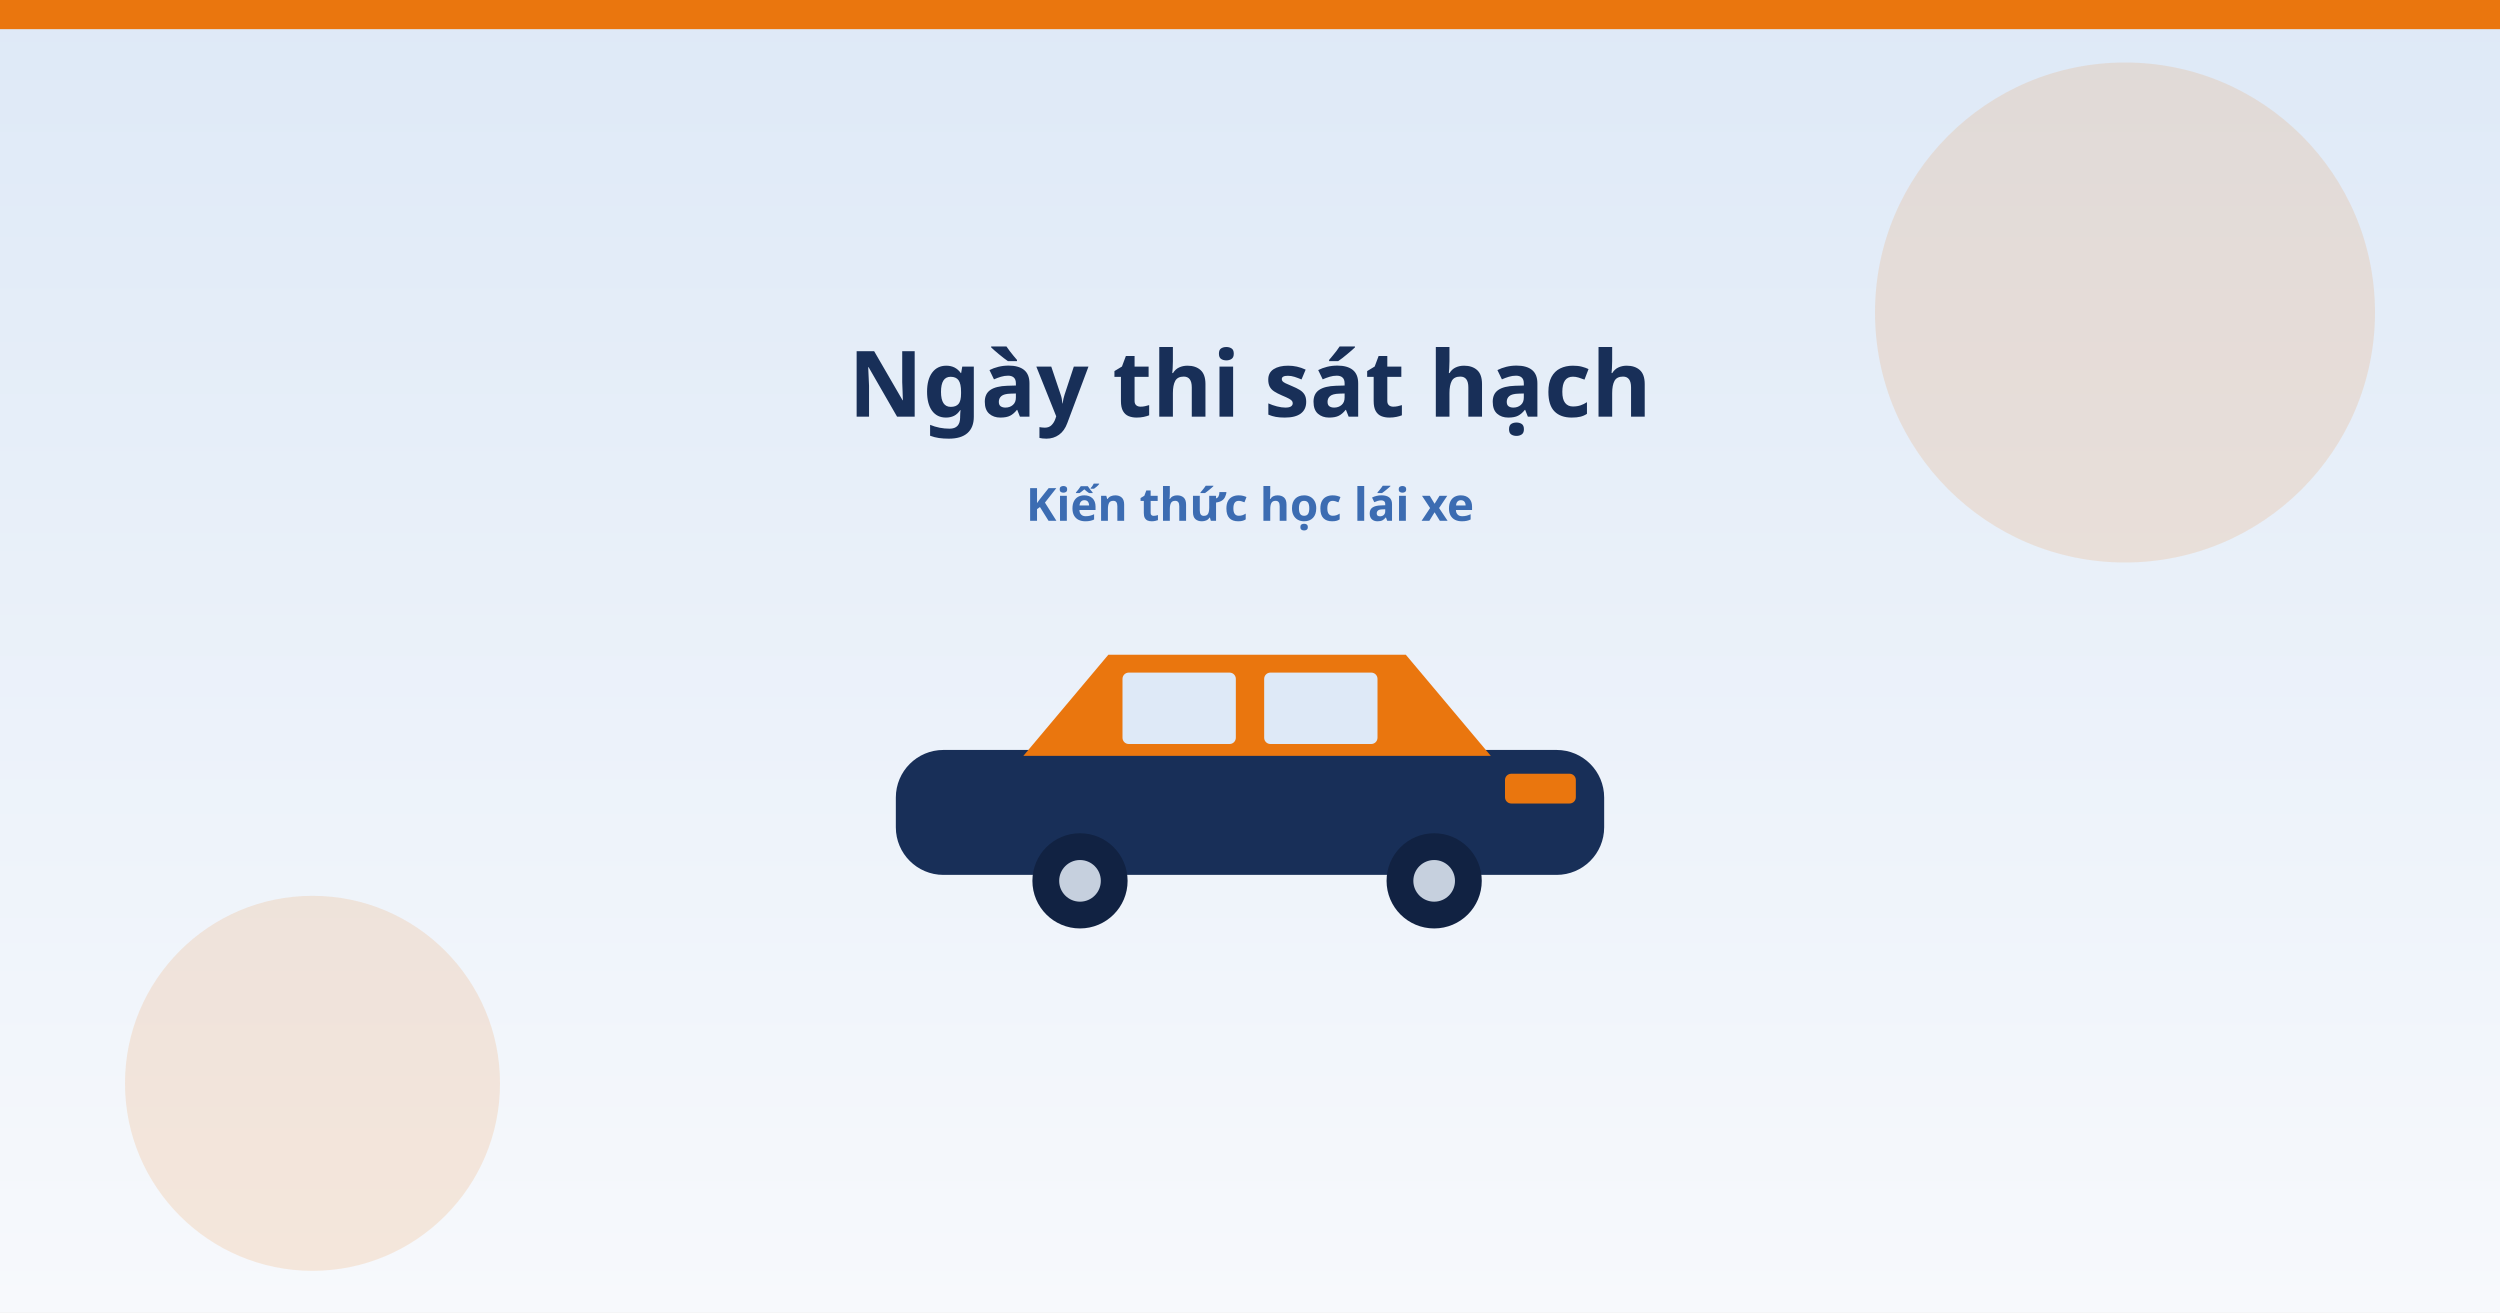
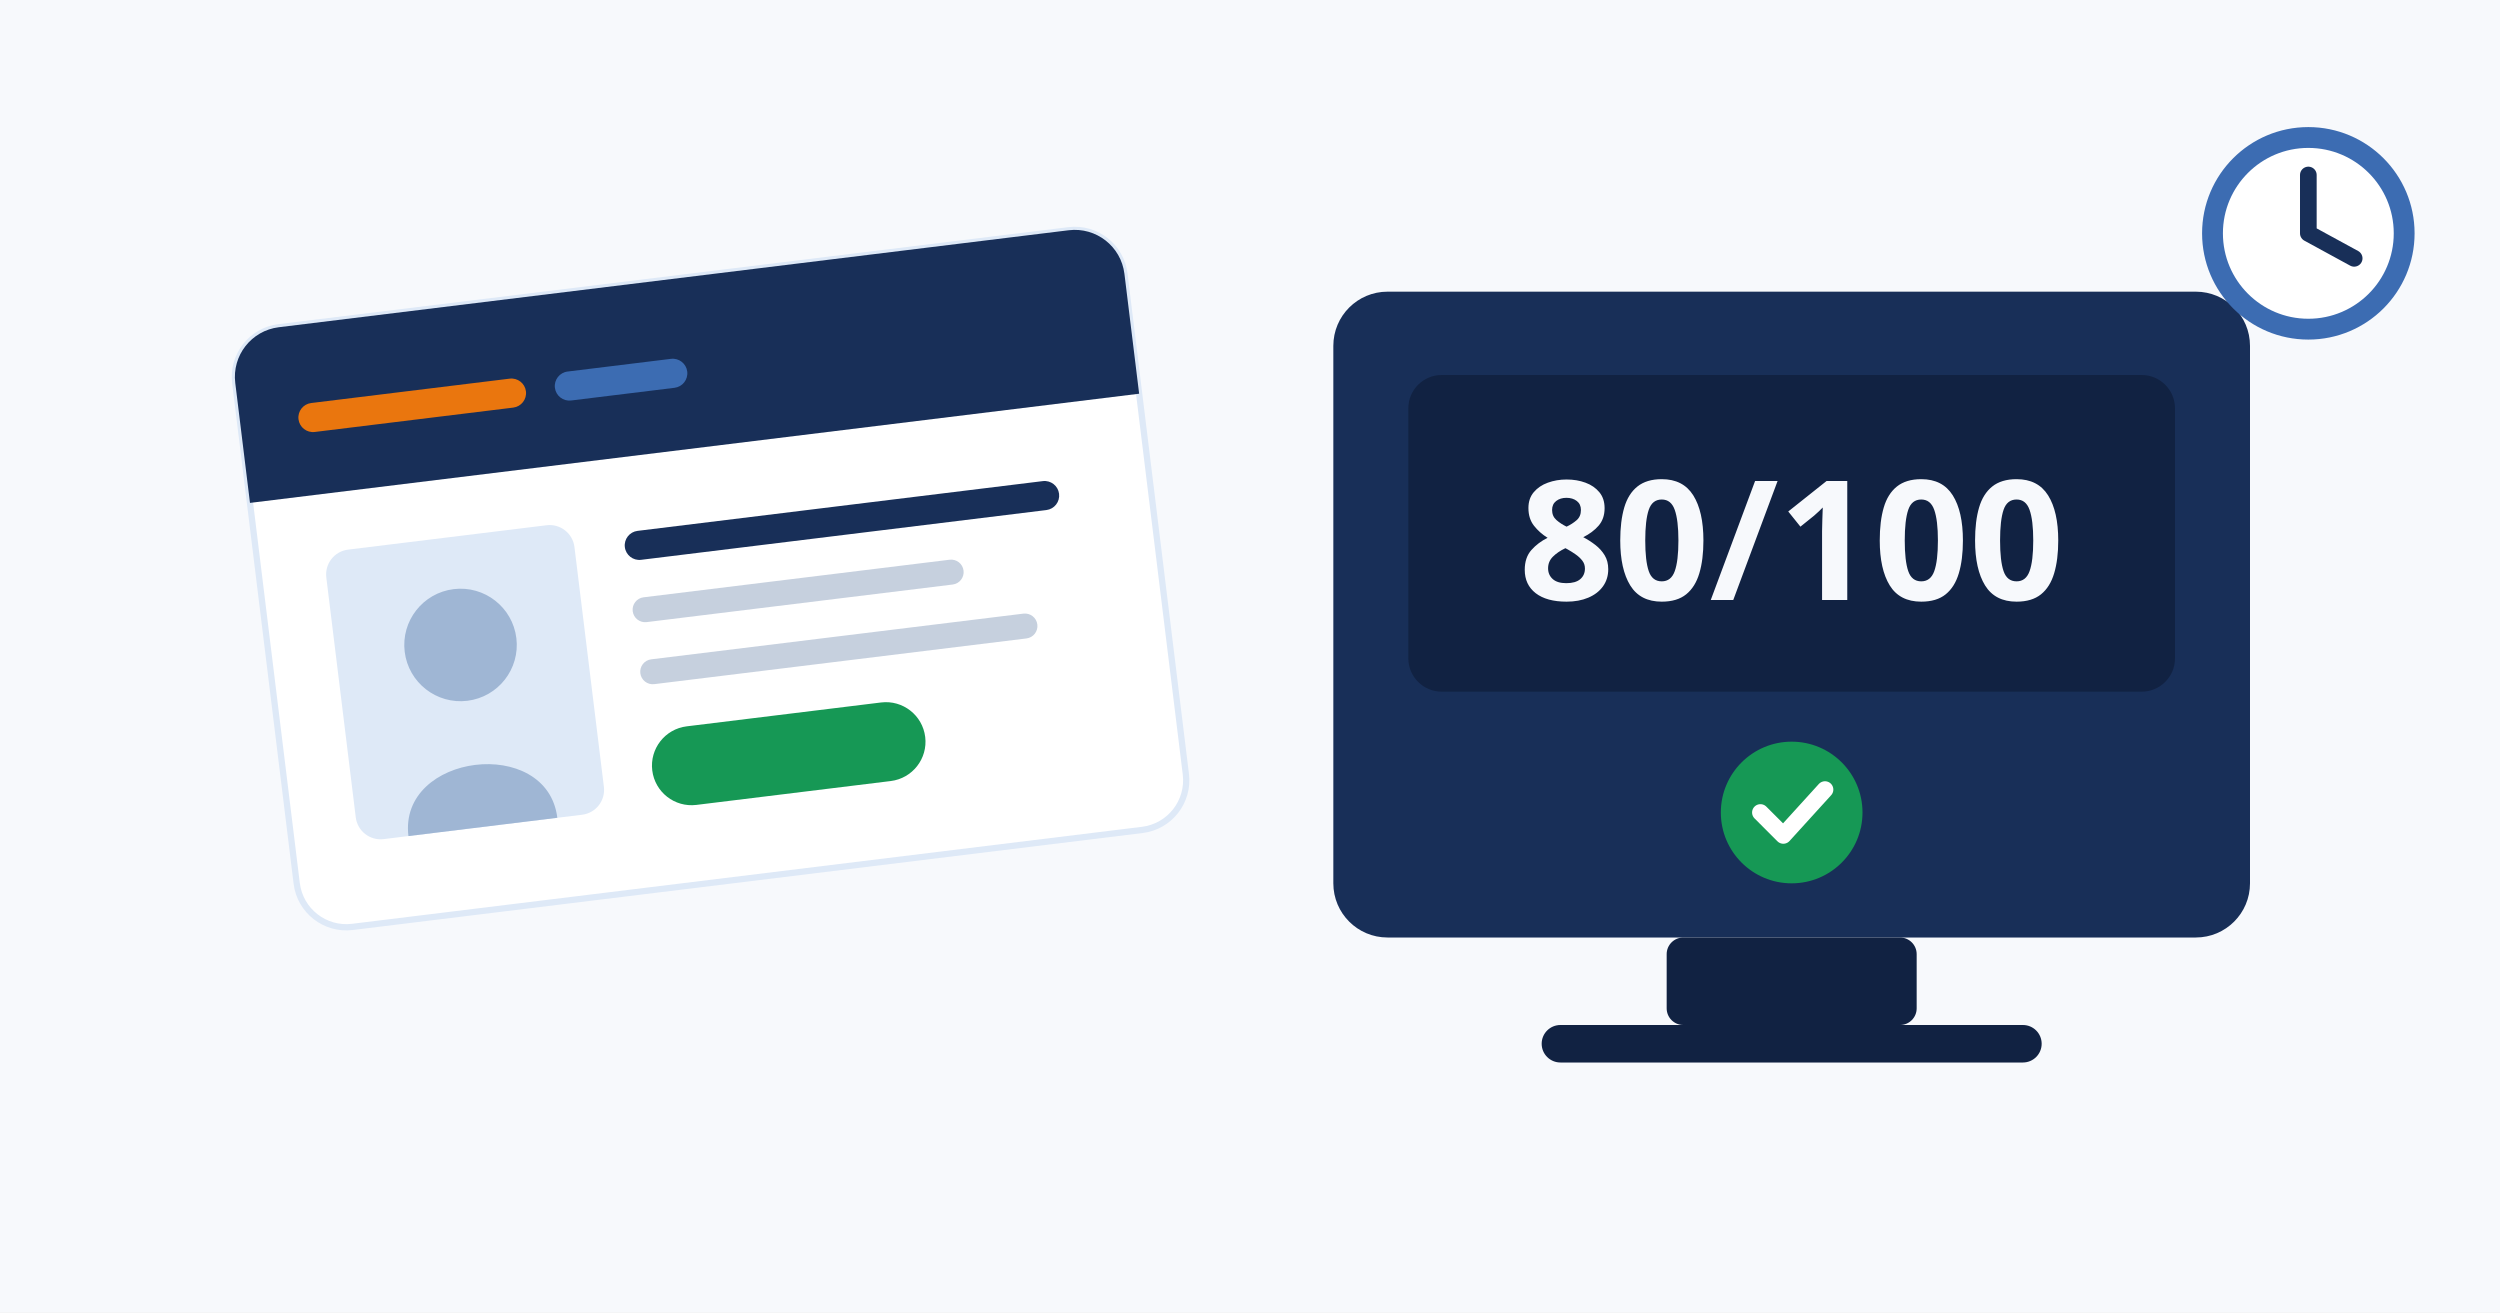
- <svg xmlns="http://www.w3.org/2000/svg" viewBox="0 0 1200 630" width="1200" height="630" role="img" aria-label="Ngày thi sát hạch">
-   <defs>
-     <linearGradient id="skyGrad" x1="0" y1="0" x2="0" y2="1">
-       <stop offset="0%" stop-color="#DEE9F7" />
-       <stop offset="100%" stop-color="#F7F9FC" />
-     </linearGradient>
-     <linearGradient id="navyGrad" x1="0" y1="0" x2="1" y2="1">
-       <stop offset="0%" stop-color="#182F58" />
-       <stop offset="100%" stop-color="#112242" />
-     </linearGradient>
-   </defs>
-   <rect width="1200" height="630" fill="url(#skyGrad)" />
-   <rect x="0" y="0" width="1200" height="14" fill="#EA760E" />
-   <circle cx="1020" cy="150" r="120" fill="#EA760E" opacity="0.14" />
-   <circle cx="150" cy="520" r="90" fill="#EA760E" opacity="0.14" />
-   <g transform="translate(430 300)">
-     <rect x="0" y="59.976" width="340" height="59.976" rx="22.848" fill="#182F58" />
-     <path d="M 61.2 62.832 L 102 14.28 L 244.8 14.28 L 285.6 62.832 Z" fill="#EA760E" />
-     <rect x="108.8" y="22.848" width="54.4" height="34.272" rx="3" fill="#DEE9F7" />
-     <rect x="176.8" y="22.848" width="54.4" height="34.272" rx="3" fill="#DEE9F7" />
-     <circle cx="88.4" cy="122.808" r="22.848" fill="#112242" />
-     <circle cx="88.4" cy="122.808" r="9.996" fill="#C6D0DE" />
-     <circle cx="258.4" cy="122.808" r="22.848" fill="#112242" />
-     <circle cx="258.4" cy="122.808" r="9.996" fill="#C6D0DE" />
-     <rect x="292.4" y="71.4" width="34" height="14.28" rx="3" fill="#EA760E" />
+ <svg xmlns="http://www.w3.org/2000/svg" viewBox="0 0 1200 630" width="1200" height="630" role="img" aria-label="Thẻ dự thi có ảnh và thông tin học viên đặt cạnh bảng điện tử hiển thị điểm 80 trên 100 kèm dấu tích đạt">
+   <rect width="1200" height="630" fill="#F7F9FC" />
+   <g transform="translate(110 160) rotate(-7)">
+     <rect x="0" y="0" width="430" height="290" rx="24" fill="#FFFFFF" stroke="#DEE9F7" stroke-width="3" />
+     <path d="M0 24a24 24 0 0 1 24-24h382a24 24 0 0 1 24 24v58H0z" fill="#182F58" />
+     <rect x="28" y="38" width="110" height="14" rx="7" fill="#EA760E" />
+     <rect x="152" y="38" width="64" height="14" rx="7" fill="#3C6CB2" />
+     <rect x="32" y="110" width="120" height="140" rx="12" fill="#DEE9F7" />
+     <circle cx="92" cy="162" r="27" fill="#9FB6D4" />
+     <path d="M56 250 C 56 210 128 210 128 250 Z" fill="#9FB6D4" />
+     <rect x="176" y="118" width="210" height="14" rx="7" fill="#182F58" />
+     <rect x="176" y="150" width="160" height="12" rx="6" fill="#C6D0DE" />
+     <rect x="176" y="180" width="192" height="12" rx="6" fill="#C6D0DE" />
+     <rect x="176" y="214" width="132" height="38" rx="19" fill="#169855" />
  </g>
-   <text x="600" y="200" text-anchor="middle" font-family="system-ui, sans-serif" font-size="44" font-weight="700" fill="#182F58">Ngày thi sát hạch</text>
-   <text x="600" y="250" text-anchor="middle" font-family="system-ui, sans-serif" font-size="22" font-weight="600" fill="#3C6CB2">Kiến thức học lái xe</text>
+   <rect x="640" y="140" width="440" height="310" rx="26" fill="#182F58" />
+   <rect x="676" y="180" width="368" height="152" rx="16" fill="#112242" />
+   <text x="860" y="288" text-anchor="middle" font-family="system-ui, sans-serif" font-size="80" font-weight="800" fill="#F7F9FC">80/100</text>
+   <circle cx="860" cy="390" r="34" fill="#169855" />
+   <path d="M845 390 L856 401 L876 379" fill="none" stroke="#FFFFFF" stroke-width="8" stroke-linecap="round" stroke-linejoin="round" />
+   <rect x="800" y="450" width="120" height="42" rx="8" fill="#112242" />
+   <rect x="740" y="492" width="240" height="18" rx="9" fill="#112242" />
+   <circle cx="1108" cy="112" r="46" fill="#FFFFFF" stroke="#3C6CB2" stroke-width="10" />
+   <path d="M1108 84 L1108 112 L1130 124" fill="none" stroke="#182F58" stroke-width="8" stroke-linecap="round" stroke-linejoin="round" />
</svg>
